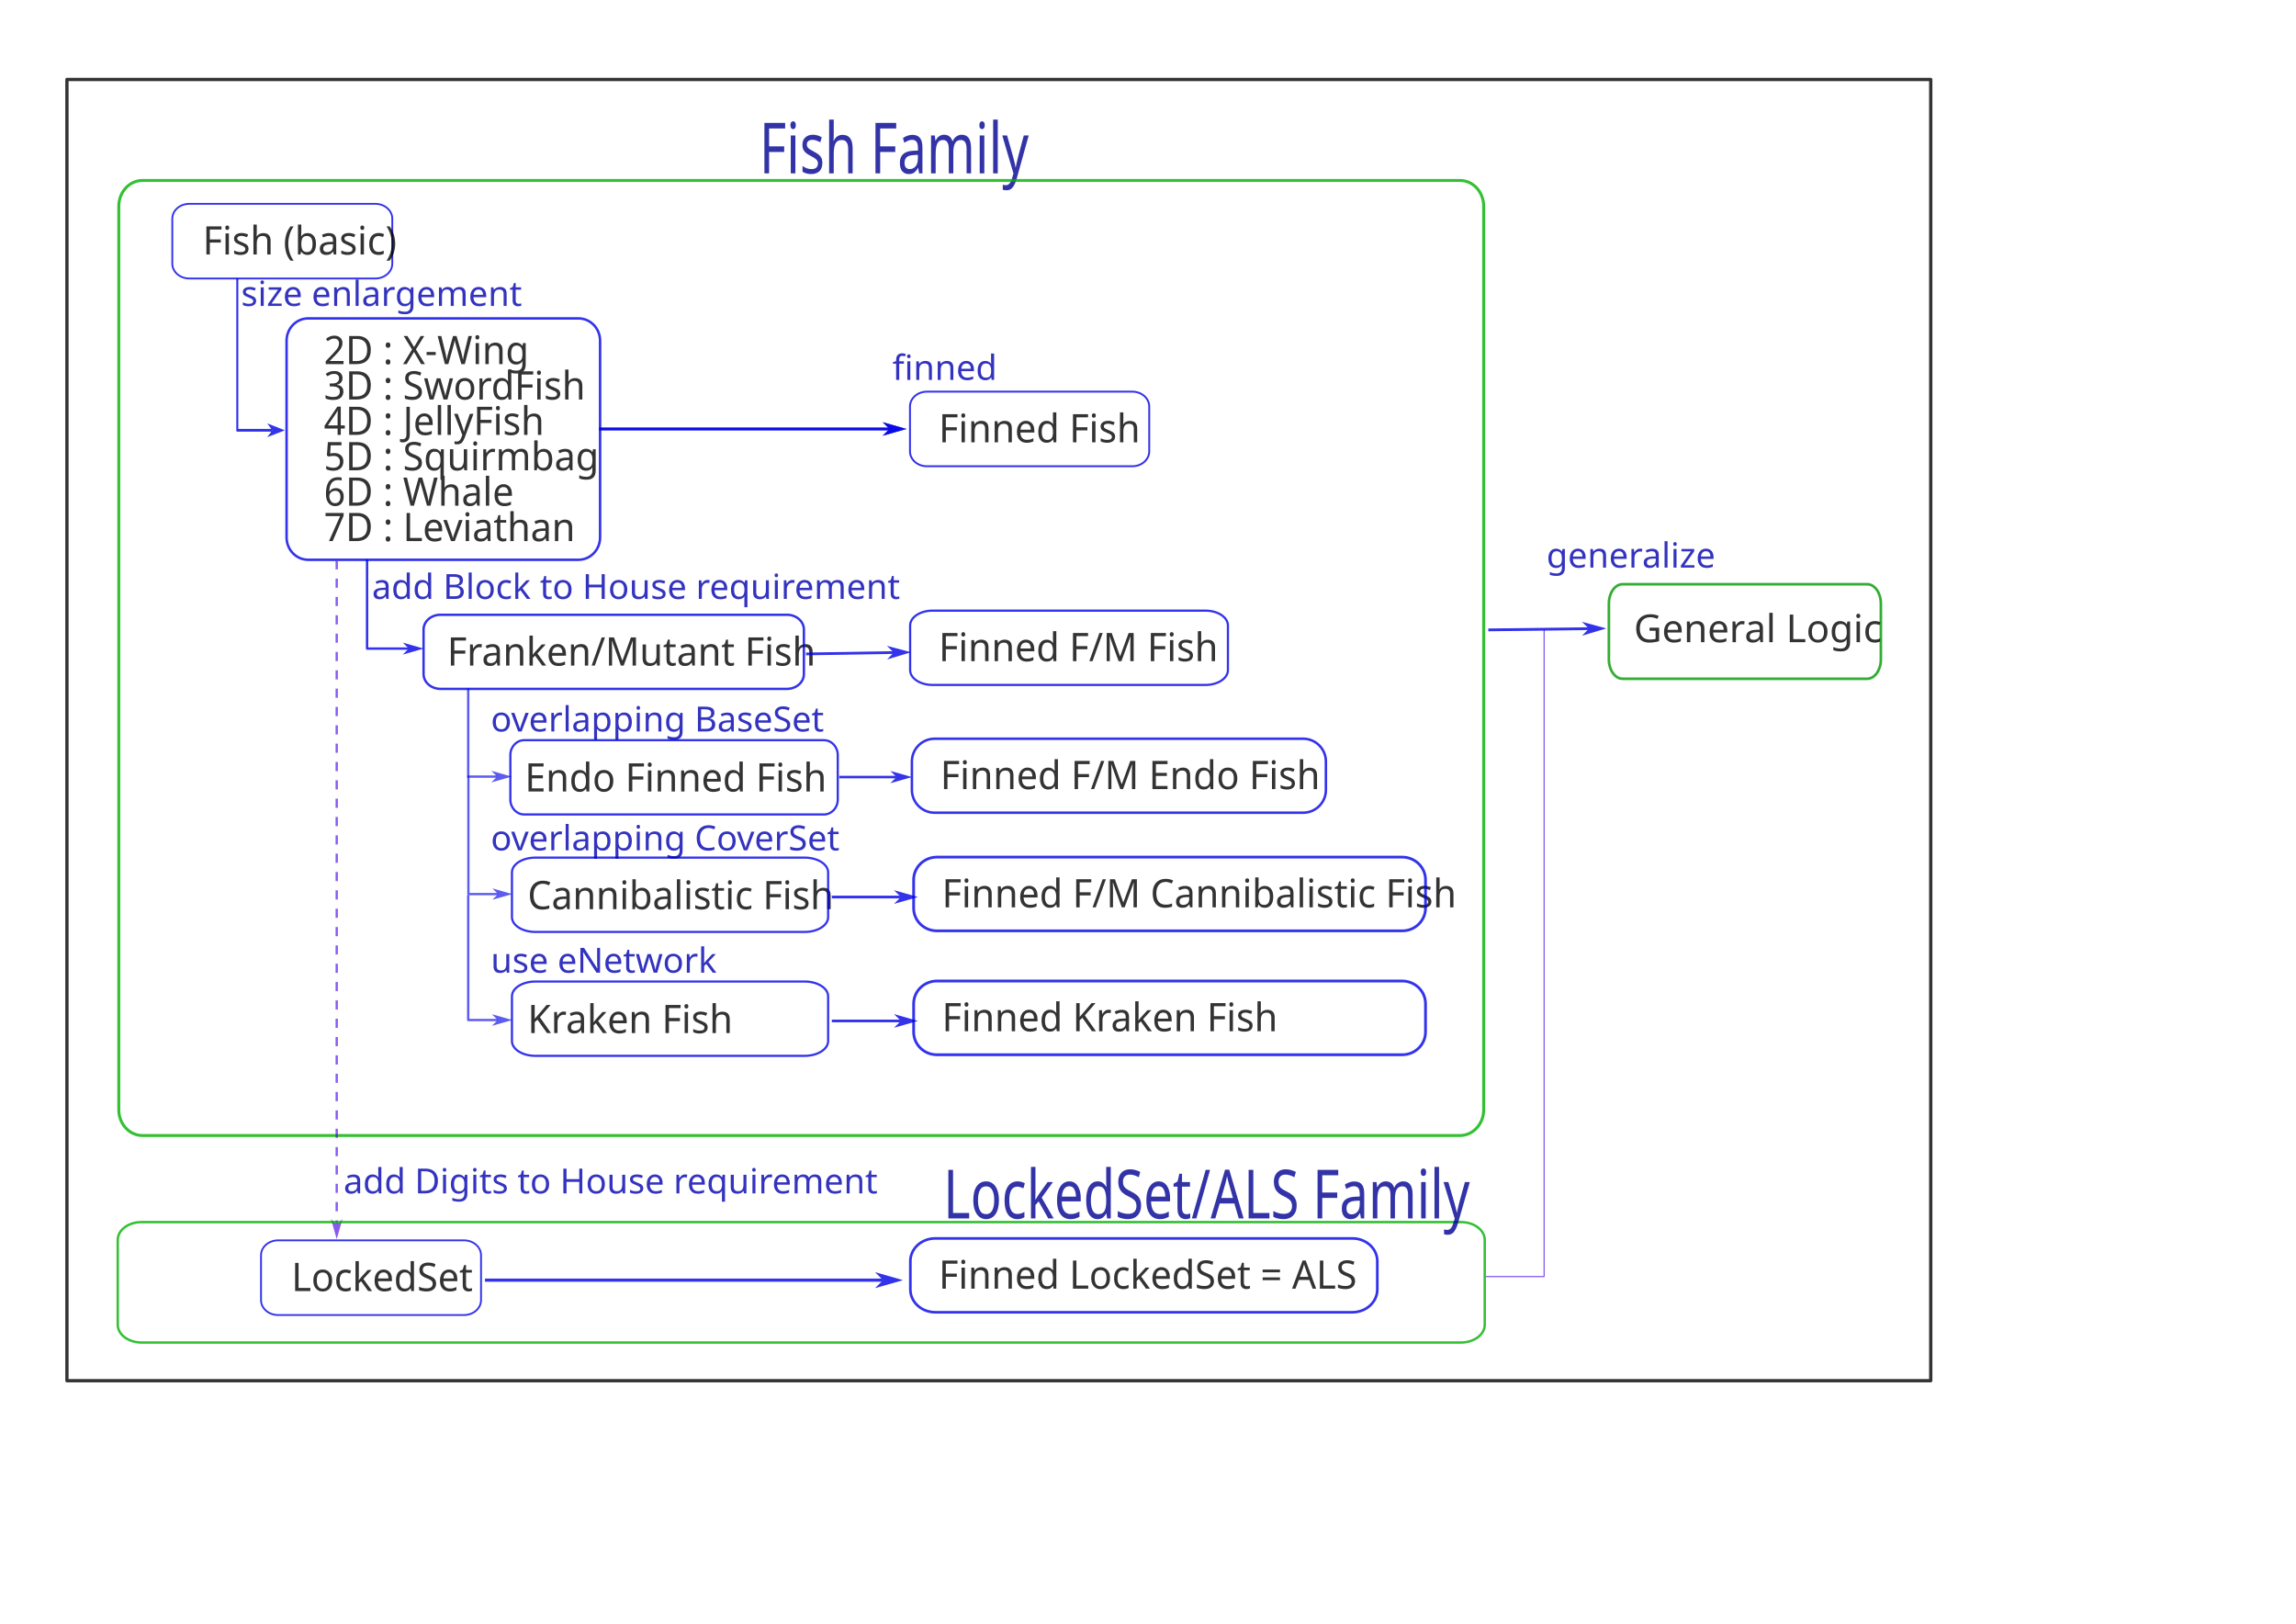
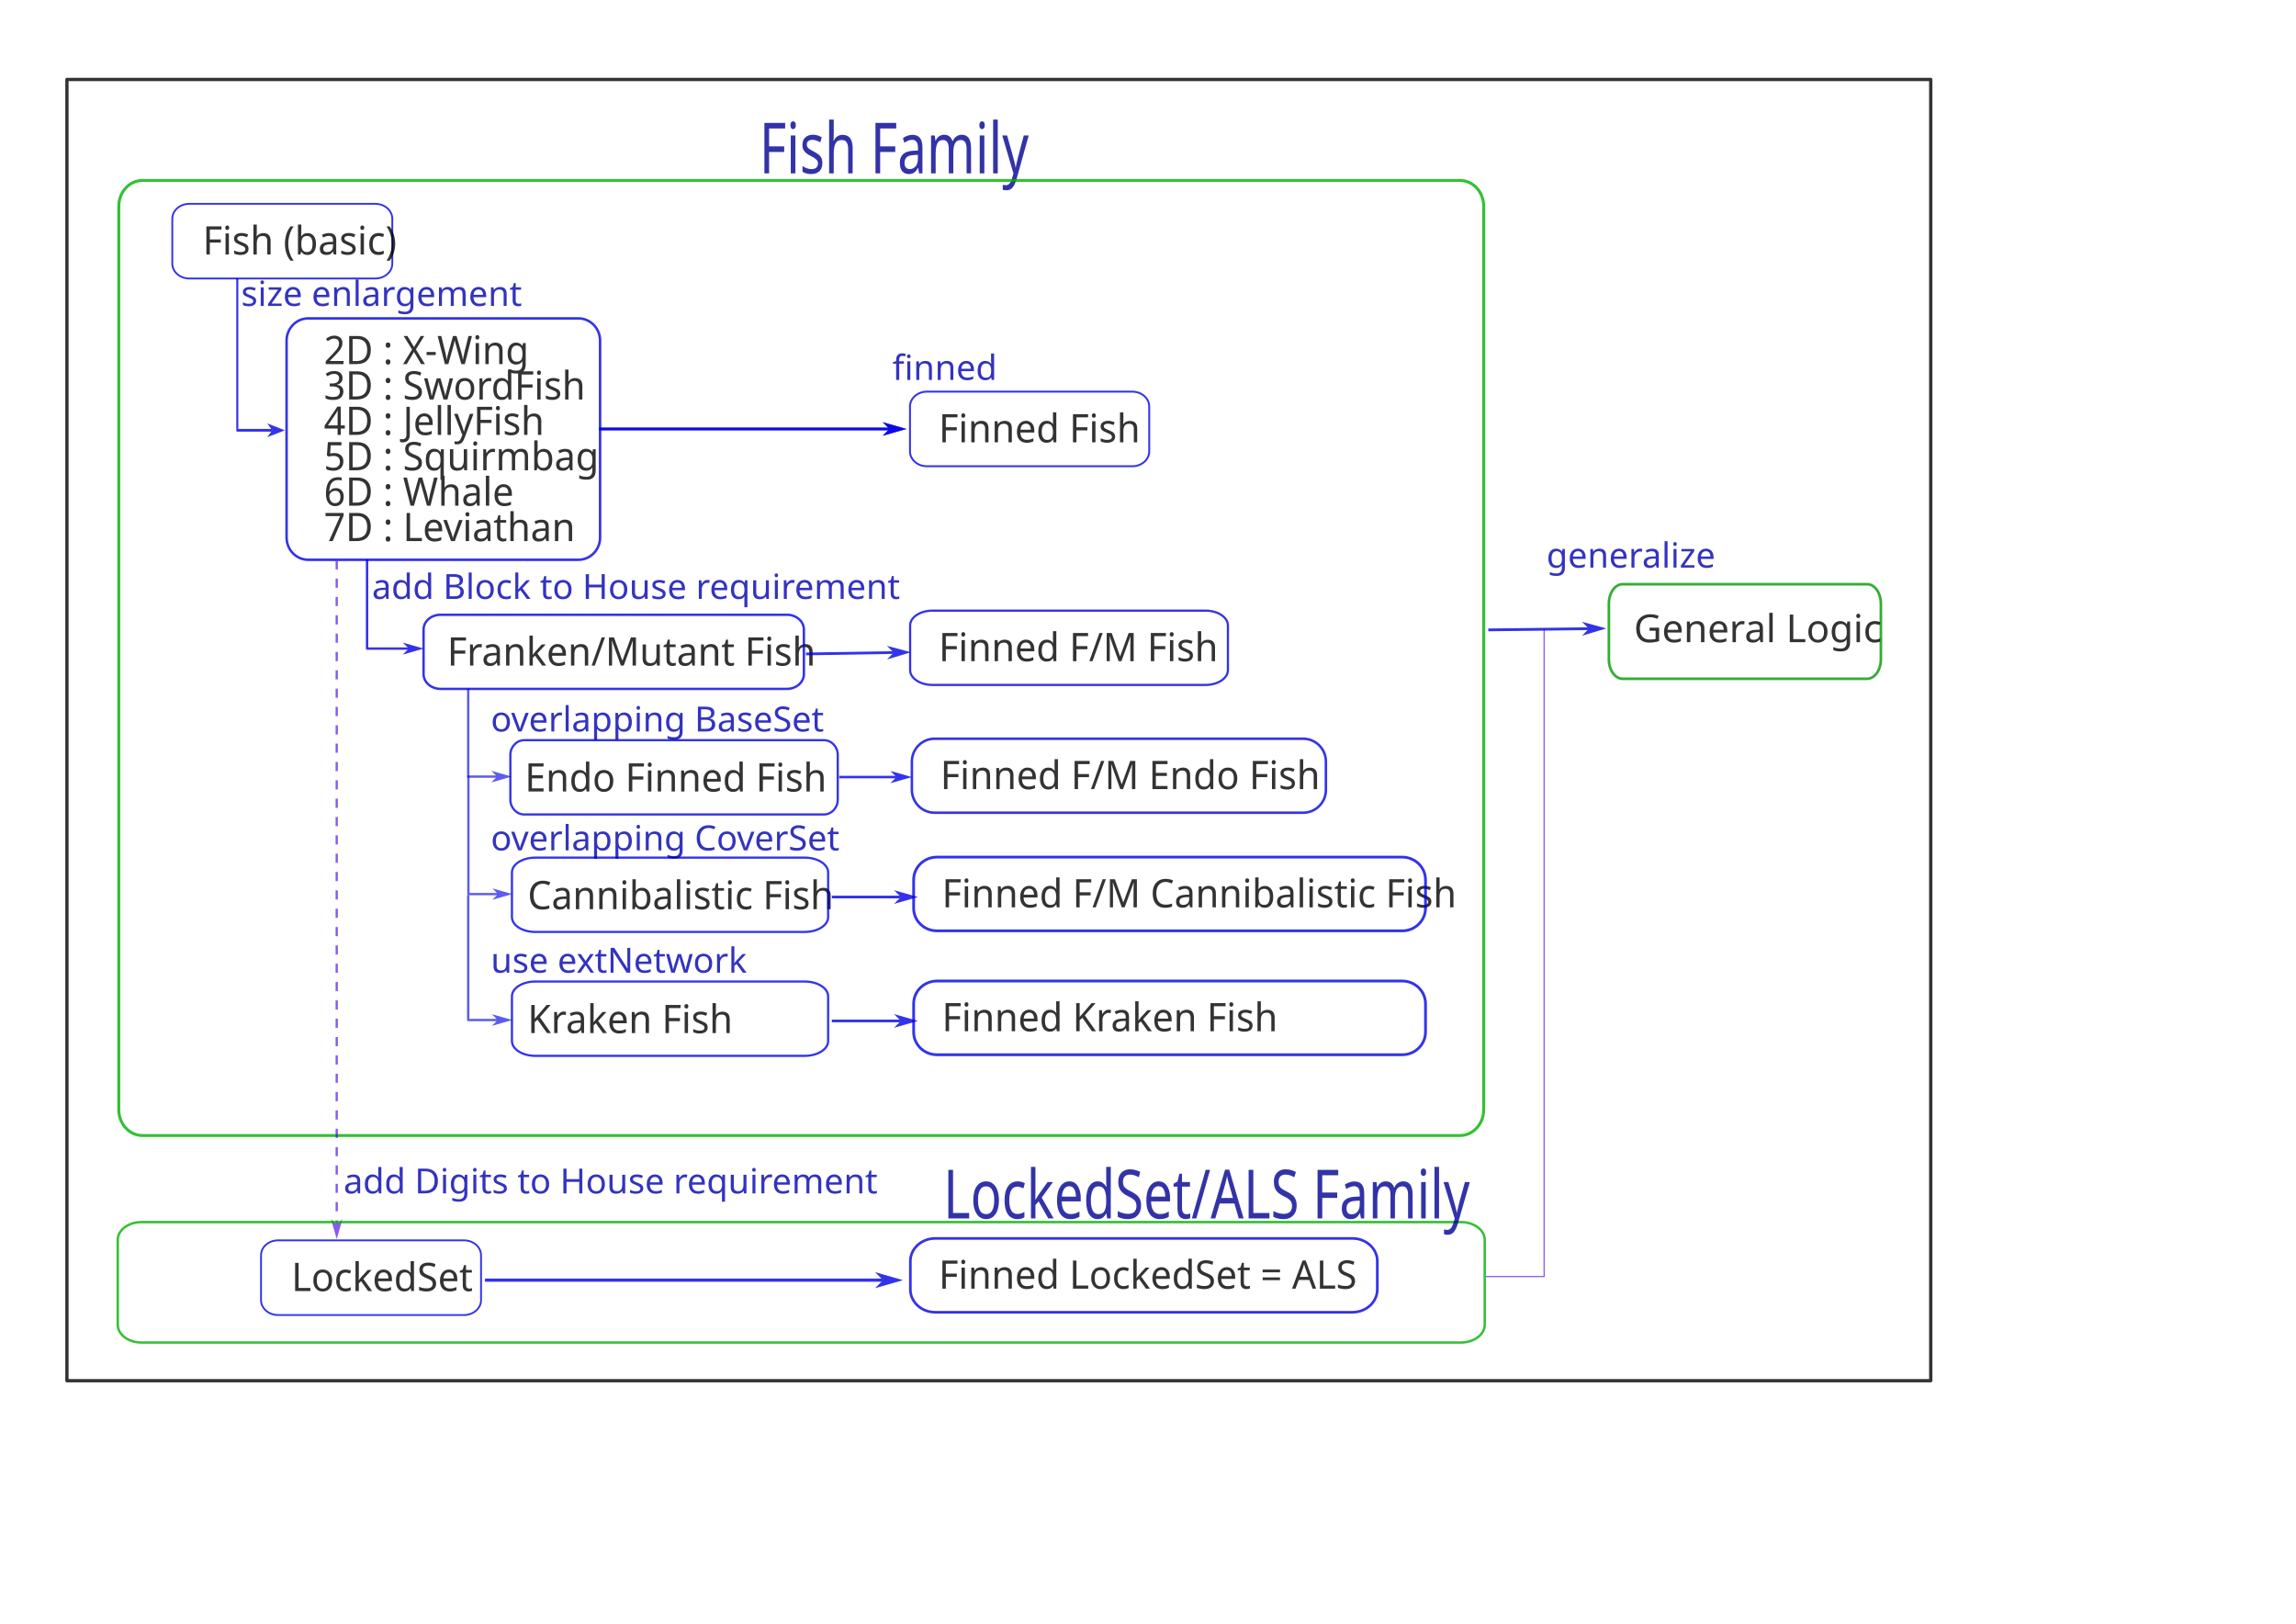
<svg xmlns="http://www.w3.org/2000/svg" width="420mm" height="297mm" viewBox="0 0 420 297" version="1.1" id="svg17372">
  <defs id="defs17369">
    <marker style="overflow:visible" id="marker14" refX="0" refY="0" orient="auto-start-reverse" markerWidth="1" markerHeight="1" viewBox="0 0 1 1" preserveAspectRatio="xMidYMid">
      <path style="fill:context-stroke;fill-rule:evenodd;stroke:none" d="M 0,0 5,-5 -12.5,0 5,5 Z" transform="scale(-0.5)" id="path14" />
    </marker>
    <marker style="overflow:visible" id="marker13" refX="0" refY="0" orient="auto-start-reverse" markerWidth="1" markerHeight="1" viewBox="0 0 1 1" preserveAspectRatio="xMidYMid">
      <path style="fill:context-stroke;fill-rule:evenodd;stroke:none" d="M 0,0 5,-5 -12.5,0 5,5 Z" transform="scale(-0.5)" id="path13" />
    </marker>
    <rect x="5.506" y="34.606" width="1.573" height="291.009" id="rect51" />
    <marker style="overflow:visible" id="marker48" refX="0" refY="0" orient="auto-start-reverse" markerWidth="1" markerHeight="1" viewBox="0 0 1 1" preserveAspectRatio="xMidYMid">
      <path style="fill:context-stroke;fill-rule:evenodd;stroke:none" d="M 0,0 5,-5 -12.5,0 5,5 Z" transform="scale(-0.5)" id="path48" />
    </marker>
    <marker style="overflow:visible" id="marker47" refX="0" refY="0" orient="auto-start-reverse" markerWidth="1" markerHeight="1" viewBox="0 0 1 1" preserveAspectRatio="xMidYMid">
      <path style="fill:context-stroke;fill-rule:evenodd;stroke:none" d="M 0,0 5,-5 -12.5,0 5,5 Z" transform="scale(-0.5)" id="path47" />
    </marker>
    <marker style="overflow:visible" id="marker44" refX="0" refY="0" orient="auto-start-reverse" markerWidth="1" markerHeight="1" viewBox="0 0 1 1" preserveAspectRatio="xMidYMid">
      <path style="fill:context-stroke;fill-rule:evenodd;stroke:none" d="M 0,0 5,-5 -12.5,0 5,5 Z" transform="scale(-0.5)" id="path44" />
    </marker>
    <marker style="overflow:visible" id="marker43" refX="0" refY="0" orient="auto-start-reverse" markerWidth="1" markerHeight="1" viewBox="0 0 1 1" preserveAspectRatio="xMidYMid">
      <path style="fill:context-stroke;fill-rule:evenodd;stroke:none" d="M 0,0 5,-5 -12.5,0 5,5 Z" transform="scale(-0.5)" id="path43" />
    </marker>
    <marker style="overflow:visible" id="marker42" refX="0" refY="0" orient="auto-start-reverse" markerWidth="1" markerHeight="1" viewBox="0 0 1 1" preserveAspectRatio="xMidYMid">
      <path style="fill:context-stroke;fill-rule:evenodd;stroke:none" d="M 0,0 5,-5 -12.5,0 5,5 Z" transform="scale(-0.5)" id="path42" />
    </marker>
    <marker style="overflow:visible" id="DartArrow" refX="0" refY="0" orient="auto-start-reverse" markerWidth="1" markerHeight="1" viewBox="0 0 1 1" preserveAspectRatio="xMidYMid">
      <path style="fill:context-stroke;fill-rule:evenodd;stroke:none" d="M 0,0 5,-5 -12.5,0 5,5 Z" transform="scale(-0.5)" id="path6" />
    </marker>
    <rect x="127.358" y="494.415" width="332.576" height="70.631" id="rect24" />
    <rect x="347.592" y="499.976" width="182.416" height="52.834" id="rect23" />
    <rect x="93.988" y="176.514" width="291.134" height="166.772" id="rect15" />
    <rect x="55.696" y="327.052" width="419.015" height="153.488" id="rect109" />
  </defs>
  <g id="layer1">
    <text xml:space="preserve" id="text1593" x="18.234" y="36.83" style="font-size:1.137px;fill:#000100;fill-opacity:1;stroke-width:0.095" />
    <text xml:space="preserve" style="font-size:5.644px;line-height:0.9;font-family:'MS UI Gothic';-inkscape-font-specification:'MS UI Gothic, Normal';opacity:0.8;fill:#00ff00;fill-opacity:1;stroke:#00aa00;stroke-width:0.5;stroke-linejoin:round;stroke-miterlimit:0.5;stroke-opacity:1;paint-order:stroke fill markers" x="33.185" y="12.435" id="text5469">
      <tspan id="tspan5467" style="stroke-width:0.5" x="33.185" y="12.435" />
    </text>
    <text xml:space="preserve" id="text6297" x="99.512" y="34.501" style="font-size:1.137px;fill:#000100;fill-opacity:1;stroke:#00aa00;stroke-width:0.095;stroke-opacity:1">
      <tspan id="tspan6299" x="99.512" y="34.501" />
      <tspan id="tspan6301" x="99.512" y="35.922">	</tspan>
    </text>
    <text xml:space="preserve" style="font-size:5.644px;line-height:0.9;font-family:'MS UI Gothic';-inkscape-font-specification:'MS UI Gothic, Normal';opacity:0.8;fill:#004918;fill-opacity:1;stroke:none;stroke-width:0.3;stroke-linejoin:round;stroke-miterlimit:0.5;stroke-dasharray:none;stroke-opacity:1;paint-order:normal" x="47.314" y="129.585" id="text71">
      <tspan id="tspan71" style="stroke-width:0.3" x="47.314" y="129.585" />
    </text>
    <text xml:space="preserve" style="font-size:5.644px;line-height:0.9;font-family:'MS UI Gothic';-inkscape-font-specification:'MS UI Gothic, Normal';opacity:0.8;fill:#004918;fill-opacity:1;stroke:none;stroke-width:0.3;stroke-linejoin:round;stroke-miterlimit:0.5;stroke-dasharray:none;stroke-opacity:1;paint-order:normal" x="40.65" y="141.337" id="text72">
      <tspan id="tspan72" style="stroke-width:0.3" x="40.65" y="141.337" />
    </text>
    <text xml:space="preserve" transform="scale(0.2645833)" id="text109" style="font-size:21.333px;line-height:0.9;font-family:'MS UI Gothic';-inkscape-font-specification:'MS UI Gothic, Normal';white-space:pre;shape-inside:url(#rect109);display:inline;opacity:0.8;fill:#000000;fill-opacity:1;stroke:none;stroke-width:1.134;stroke-linejoin:round;stroke-miterlimit:0.5;stroke-dasharray:none;stroke-opacity:1" />
    <text xml:space="preserve" style="font-style:normal;font-variant:normal;font-weight:normal;font-stretch:normal;font-size:7.056px;line-height:0.9;font-family:'MS UI Gothic';-inkscape-font-specification:'MS UI Gothic, Normal';font-variant-ligatures:normal;font-variant-caps:normal;font-variant-numeric:normal;font-variant-east-asian:normal;opacity:0.8;fill:#000000;fill-opacity:1;stroke:none;stroke-width:0.5;stroke-linejoin:round;stroke-miterlimit:0.5;stroke-dasharray:none" x="62.927" y="50.494" id="text4">
      <tspan id="tspan4" style="stroke-width:0.5" x="62.927" y="50.494" />
      <tspan style="stroke-width:0.5" id="tspan5" x="62.927" y="56.844" />
    </text>
    <text xml:space="preserve" transform="scale(0.2645833)" id="text15" style="font-style:normal;font-variant:normal;font-weight:normal;font-stretch:normal;font-size:26.667px;line-height:0.9;font-family:'MS UI Gothic';-inkscape-font-specification:'MS UI Gothic, Normal';font-variant-ligatures:normal;font-variant-caps:normal;font-variant-numeric:normal;font-variant-east-asian:normal;white-space:pre;shape-inside:url(#rect15);display:inline;opacity:0.8;fill:#000000;fill-opacity:1;stroke:none;stroke-width:1.89;stroke-linejoin:round;stroke-miterlimit:0.5;stroke-dasharray:none" />
    <text xml:space="preserve" transform="scale(0.2645833)" id="text22" style="font-style:normal;font-variant:normal;font-weight:normal;font-stretch:normal;font-size:26.667px;line-height:0.9;font-family:'MS UI Gothic';-inkscape-font-specification:'MS UI Gothic, Normal';font-variant-ligatures:normal;font-variant-caps:normal;font-variant-numeric:normal;font-variant-east-asian:normal;white-space:pre;shape-inside:url(#rect23);display:inline;opacity:0.8;fill:none;fill-opacity:1;stroke:#0000e6;stroke-width:1.89;stroke-linejoin:round;stroke-miterlimit:0.5;stroke-dasharray:none;stroke-opacity:1" />
    <text xml:space="preserve" transform="scale(0.2645833)" id="text23" style="font-style:normal;font-variant:normal;font-weight:normal;font-stretch:normal;font-size:26.667px;line-height:0.9;font-family:'MS UI Gothic';-inkscape-font-specification:'MS UI Gothic, Normal';font-variant-ligatures:normal;font-variant-caps:normal;font-variant-numeric:normal;font-variant-east-asian:normal;white-space:pre;shape-inside:url(#rect24);display:inline;opacity:0.8;fill:none;fill-opacity:1;stroke:#0000e6;stroke-width:1.89;stroke-linejoin:round;stroke-miterlimit:0.5;stroke-dasharray:none;stroke-opacity:1" />
    <text xml:space="preserve" transform="scale(0.2645833)" id="text51" style="font-style:normal;font-variant:normal;font-weight:normal;font-stretch:normal;font-size:26.667px;line-height:0.9;font-family:'MS UI Gothic';-inkscape-font-specification:'MS UI Gothic, Normal';font-variant-ligatures:normal;font-variant-caps:normal;font-variant-numeric:normal;font-variant-east-asian:normal;white-space:pre;shape-inside:url(#rect51);display:inline;opacity:0.8;fill:#000000;fill-opacity:1;stroke:none;stroke-width:1.89;stroke-linejoin:round;stroke-miterlimit:0.5;stroke-dasharray:none;stroke-opacity:1" />
    <text xml:space="preserve" style="font-style:normal;font-variant:normal;font-weight:normal;font-stretch:normal;font-size:11.1px;line-height:0.9;font-family:'MS UI Gothic';-inkscape-font-specification:'MS UI Gothic, Normal';font-variant-ligatures:normal;font-variant-caps:normal;font-variant-numeric:normal;font-variant-east-asian:normal;opacity:0.8;fill:#000092;fill-opacity:1;stroke:none;stroke-width:0.324;stroke-linejoin:round;stroke-miterlimit:0.5;stroke-dasharray:none" x="161.909" y="27.203" id="text1" transform="scale(0.8579158,1.165616)">
      <tspan id="tspan1" style="font-style:normal;font-variant:normal;font-weight:normal;font-stretch:normal;font-size:11.1px;font-family:'MS UI Gothic';-inkscape-font-specification:'MS UI Gothic, Normal';font-variant-ligatures:normal;font-variant-caps:normal;font-variant-numeric:normal;font-variant-east-asian:normal;fill:#000092;fill-opacity:1;stroke:none;stroke-width:0.324;stroke-dasharray:none" x="161.909" y="27.203">Fish Family</tspan>
    </text>
    <text xml:space="preserve" style="font-style:normal;font-variant:normal;font-weight:normal;font-stretch:normal;font-size:7.056px;line-height:0.9;font-family:'MS UI Gothic';-inkscape-font-specification:'MS UI Gothic, Normal';font-variant-ligatures:normal;font-variant-caps:normal;font-variant-numeric:normal;font-variant-east-asian:normal;opacity:0.8;fill:#000000;fill-opacity:1;stroke:none;stroke-width:0.206;stroke-linejoin:round;stroke-miterlimit:0.5;stroke-dasharray:none" x="83.405" y="119.392" id="text17" transform="scale(0.9807978,1.019578)">
      <tspan id="tspan17" style="font-style:normal;font-variant:normal;font-weight:normal;font-stretch:normal;font-size:7.056px;font-family:'MS UI Gothic';-inkscape-font-specification:'MS UI Gothic, Normal';font-variant-ligatures:normal;font-variant-caps:normal;font-variant-numeric:normal;font-variant-east-asian:normal;fill:#000000;fill-opacity:1;stroke:none;stroke-width:0.206;stroke-dasharray:none" x="83.405" y="119.392">Franken/Mutant Fish</tspan>
    </text>
    <rect style="opacity:0.8;fill:none;fill-opacity:1;stroke:#0000e6;stroke-width:0.437;stroke-linejoin:round;stroke-miterlimit:0.5;stroke-dasharray:none;stroke-opacity:1" id="rect21" width="69.571" height="13.554" x="77.482" y="112.438" ry="2.7" rx="3.093" />
    <text xml:space="preserve" style="font-style:normal;font-variant:normal;font-weight:normal;font-stretch:normal;font-size:7.056px;line-height:0.9;font-family:'MS UI Gothic';-inkscape-font-specification:'MS UI Gothic, Normal';font-variant-ligatures:normal;font-variant-caps:normal;font-variant-numeric:normal;font-variant-east-asian:normal;opacity:0.8;fill:#000000;fill-opacity:1;stroke:none;stroke-width:0.206;stroke-linejoin:round;stroke-miterlimit:0.5;stroke-dasharray:none" x="175.08" y="79.346" id="text18" transform="scale(0.9807978,1.019578)">
      <tspan id="tspan18" style="font-style:normal;font-variant:normal;font-weight:normal;font-stretch:normal;font-size:7.056px;font-family:'MS UI Gothic';-inkscape-font-specification:'MS UI Gothic, Normal';font-variant-ligatures:normal;font-variant-caps:normal;font-variant-numeric:normal;font-variant-east-asian:normal;fill:#000000;fill-opacity:1;stroke:none;stroke-width:0.206;stroke-dasharray:none" x="175.08" y="79.346">Finned Fish</tspan>
    </text>
    <rect style="opacity:0.8;fill:none;fill-opacity:1;stroke:#0000e6;stroke-width:0.347;stroke-linejoin:round;stroke-miterlimit:0.5;stroke-dasharray:none;stroke-opacity:1" id="rect22" width="43.763" height="13.643" x="166.461" y="71.633" ry="2.718" rx="3.089" />
    <text xml:space="preserve" style="font-style:normal;font-variant:normal;font-weight:normal;font-stretch:normal;font-size:7.056px;line-height:0.9;font-family:'MS UI Gothic';-inkscape-font-specification:'MS UI Gothic, Normal';font-variant-ligatures:normal;font-variant-caps:normal;font-variant-numeric:normal;font-variant-east-asian:normal;opacity:0.8;fill:#000000;fill-opacity:1;stroke:none;stroke-width:0.206;stroke-linejoin:round;stroke-miterlimit:0.5;stroke-dasharray:none" x="60.403" y="65.315" id="text3" transform="scale(0.9807978,1.019578)">
      <tspan id="tspan3" style="font-style:normal;font-variant:normal;font-weight:normal;font-stretch:normal;font-size:7.056px;font-family:'MS UI Gothic';-inkscape-font-specification:'MS UI Gothic, Normal';font-variant-ligatures:normal;font-variant-caps:normal;font-variant-numeric:normal;font-variant-east-asian:normal;fill:#000000;fill-opacity:1;stroke:none;stroke-width:0.206;stroke-dasharray:none" x="60.403" y="65.315">2D : X-Wing</tspan>
      <tspan style="font-style:normal;font-variant:normal;font-weight:normal;font-stretch:normal;font-size:7.056px;font-family:'MS UI Gothic';-inkscape-font-specification:'MS UI Gothic, Normal';font-variant-ligatures:normal;font-variant-caps:normal;font-variant-numeric:normal;font-variant-east-asian:normal;fill:#000000;fill-opacity:1;stroke:none;stroke-width:0.206;stroke-dasharray:none" x="60.403" y="71.665" id="tspan7">3D : SwordFish</tspan>
      <tspan style="font-style:normal;font-variant:normal;font-weight:normal;font-stretch:normal;font-size:7.056px;font-family:'MS UI Gothic';-inkscape-font-specification:'MS UI Gothic, Normal';font-variant-ligatures:normal;font-variant-caps:normal;font-variant-numeric:normal;font-variant-east-asian:normal;fill:#000000;fill-opacity:1;stroke:none;stroke-width:0.206;stroke-dasharray:none" x="60.403" y="78.015" id="tspan8">4D : JellyFish</tspan>
      <tspan style="font-style:normal;font-variant:normal;font-weight:normal;font-stretch:normal;font-size:7.056px;font-family:'MS UI Gothic';-inkscape-font-specification:'MS UI Gothic, Normal';font-variant-ligatures:normal;font-variant-caps:normal;font-variant-numeric:normal;font-variant-east-asian:normal;fill:#000000;fill-opacity:1;stroke:none;stroke-width:0.206;stroke-dasharray:none" x="60.403" y="84.365" id="tspan9">5D : Squirmbag</tspan>
      <tspan style="font-style:normal;font-variant:normal;font-weight:normal;font-stretch:normal;font-size:7.056px;font-family:'MS UI Gothic';-inkscape-font-specification:'MS UI Gothic, Normal';font-variant-ligatures:normal;font-variant-caps:normal;font-variant-numeric:normal;font-variant-east-asian:normal;fill:#000000;fill-opacity:1;stroke:none;stroke-width:0.206;stroke-dasharray:none" x="60.403" y="90.715" id="tspan10">6D : Whale</tspan>
      <tspan style="font-style:normal;font-variant:normal;font-weight:normal;font-stretch:normal;font-size:7.056px;font-family:'MS UI Gothic';-inkscape-font-specification:'MS UI Gothic, Normal';font-variant-ligatures:normal;font-variant-caps:normal;font-variant-numeric:normal;font-variant-east-asian:normal;fill:#000000;fill-opacity:1;stroke:none;stroke-width:0.206;stroke-dasharray:none" x="60.403" y="97.065" id="tspan13">7D : Leviathan </tspan>
    </text>
    <rect style="opacity:0.8;fill:none;fill-opacity:1;stroke:#0000e6;stroke-width:0.455;stroke-linejoin:round;stroke-miterlimit:0.5;stroke-dasharray:none;stroke-opacity:1" id="rect27" width="57.348" height="44.15" x="52.424" y="58.232" ry="4.086" rx="3.954" />
    <path style="opacity:0.8;fill:none;fill-opacity:1;stroke:#0000e6;stroke-width:0.5;stroke-linejoin:round;stroke-miterlimit:0.5;stroke-dasharray:none;stroke-opacity:1;marker-end:url(#DartArrow)" d="m 32.961,53.414 c 0,9.172 0,18.344 0,27.517 0,0 8.682,0 8.682,0" id="path33" transform="matrix(0.7368879,0,0,1.010539,19.12006,-3.083677)" />
    <path style="opacity:0.8;fill:none;fill-opacity:1;stroke:#0000e6;stroke-width:0.437;stroke-linejoin:round;stroke-miterlimit:0.5;stroke-dasharray:none;stroke-opacity:1;marker-end:url(#marker43)" d="m 67.148,102.313 v 16.312 h 7.621" id="path34" />
    <text xml:space="preserve" style="font-style:normal;font-variant:normal;font-weight:normal;font-stretch:normal;font-size:7.056px;line-height:0.9;font-family:'MS UI Gothic';-inkscape-font-specification:'MS UI Gothic, Normal';font-variant-ligatures:normal;font-variant-caps:normal;font-variant-numeric:normal;font-variant-east-asian:normal;opacity:0.8;fill:#000000;fill-opacity:1;stroke:none;stroke-width:0.206;stroke-linejoin:round;stroke-miterlimit:0.5;stroke-dasharray:none" x="175.08" y="118.601" id="text36" transform="scale(0.9807978,1.019578)">
      <tspan id="tspan36" style="font-style:normal;font-variant:normal;font-weight:normal;font-stretch:normal;font-size:7.056px;font-family:'MS UI Gothic';-inkscape-font-specification:'MS UI Gothic, Normal';font-variant-ligatures:normal;font-variant-caps:normal;font-variant-numeric:normal;font-variant-east-asian:normal;fill:#000000;fill-opacity:1;stroke:none;stroke-width:0.206;stroke-dasharray:none" x="175.08" y="118.601">Finned F/M Fish</tspan>
    </text>
    <rect style="opacity:0.8;fill:none;fill-opacity:1;stroke:#0000e6;stroke-width:0.4;stroke-linejoin:round;stroke-miterlimit:0.5;stroke-dasharray:none;stroke-opacity:1" id="rect36" width="58.131" height="13.591" x="166.488" y="111.683" ry="2.708" rx="4.104" />
    <path style="opacity:0.8;fill:none;fill-opacity:1;stroke:#0000e6;stroke-width:0.5;stroke-linejoin:round;stroke-miterlimit:0.5;stroke-dasharray:none;stroke-opacity:1;marker-end:url(#marker42)" d="m 109.611,78.456 h 53.081" id="path38" />
    <path style="opacity:0.8;fill:none;fill-opacity:1;stroke:#0000e6;stroke-width:0.5;stroke-linejoin:round;stroke-miterlimit:0.5;stroke-dasharray:none;stroke-opacity:1;marker-end:url(#marker44)" d="m 147.442,119.603 16.057,-0.259" id="path39" />
    <text xml:space="preserve" style="font-style:normal;font-variant:normal;font-weight:normal;font-stretch:normal;font-size:7.056px;line-height:0.9;font-family:'MS UI Gothic';-inkscape-font-specification:'MS UI Gothic, Normal';font-variant-ligatures:normal;font-variant-caps:normal;font-variant-numeric:normal;font-variant-east-asian:normal;opacity:0.8;fill:#000000;fill-opacity:1;stroke:none;stroke-width:0.206;stroke-linejoin:round;stroke-miterlimit:0.5;stroke-dasharray:none" x="97.88" y="141.982" id="text19" transform="scale(0.9807978,1.019578)">
      <tspan id="tspan19" style="font-style:normal;font-variant:normal;font-weight:normal;font-stretch:normal;font-size:7.056px;font-family:'MS UI Gothic';-inkscape-font-specification:'MS UI Gothic, Normal';font-variant-ligatures:normal;font-variant-caps:normal;font-variant-numeric:normal;font-variant-east-asian:normal;fill:#000000;fill-opacity:1;stroke:none;stroke-width:0.206;stroke-dasharray:none" x="97.88" y="141.982">Endo Finned Fish</tspan>
    </text>
    <rect style="opacity:0.8;fill:none;fill-opacity:1;stroke:#0000e6;stroke-width:0.406;stroke-linejoin:round;stroke-miterlimit:0.5;stroke-dasharray:none;stroke-opacity:1" id="rect25" width="59.891" height="13.585" x="93.358" y="135.377" ry="2.707" rx="2.536" />
    <text xml:space="preserve" style="font-style:normal;font-variant:normal;font-weight:normal;font-stretch:normal;font-size:7.056px;line-height:0.9;font-family:'MS UI Gothic';-inkscape-font-specification:'MS UI Gothic, Normal';font-variant-ligatures:normal;font-variant-caps:normal;font-variant-numeric:normal;font-variant-east-asian:normal;opacity:0.8;fill:#000000;fill-opacity:1;stroke:none;stroke-width:0.206;stroke-linejoin:round;stroke-miterlimit:0.5;stroke-dasharray:none" x="175.38" y="141.549" id="text37" transform="scale(0.9807978,1.019578)">
      <tspan id="tspan37" style="font-style:normal;font-variant:normal;font-weight:normal;font-stretch:normal;font-size:7.056px;font-family:'MS UI Gothic';-inkscape-font-specification:'MS UI Gothic, Normal';font-variant-ligatures:normal;font-variant-caps:normal;font-variant-numeric:normal;font-variant-east-asian:normal;fill:#000000;fill-opacity:1;stroke:none;stroke-width:0.206;stroke-dasharray:none" x="175.38" y="141.549">Finned F/M Endo Fish</tspan>
    </text>
    <rect style="opacity:0.8;fill:none;fill-opacity:1;stroke:#0000e6;stroke-width:0.455;stroke-linejoin:round;stroke-miterlimit:0.5;stroke-dasharray:none;stroke-opacity:1" id="rect37" width="75.733" height="13.535" x="166.81" y="135.108" ry="4.168" rx="4.169" />
    <path style="opacity:0.8;fill:none;fill-opacity:1;stroke:#0000e6;stroke-width:0.45;stroke-linejoin:round;stroke-miterlimit:0.5;stroke-dasharray:none;stroke-opacity:1;marker-end:url(#marker47)" d="m 153.522,142.122 h 10.474" id="path40" />
    <text xml:space="preserve" style="font-style:normal;font-variant:normal;font-weight:normal;font-stretch:normal;font-size:7.056px;line-height:0.9;font-family:'MS UI Gothic';-inkscape-font-specification:'MS UI Gothic, Normal';font-variant-ligatures:normal;font-variant-caps:normal;font-variant-numeric:normal;font-variant-east-asian:normal;opacity:0.8;fill:#000000;fill-opacity:1;stroke:none;stroke-width:0.206;stroke-linejoin:round;stroke-miterlimit:0.5;stroke-dasharray:none" x="98.398" y="163.094" id="text20" transform="scale(0.9807978,1.019578)">
      <tspan id="tspan20" style="font-style:normal;font-variant:normal;font-weight:normal;font-stretch:normal;font-size:7.056px;font-family:'MS UI Gothic';-inkscape-font-specification:'MS UI Gothic, Normal';font-variant-ligatures:normal;font-variant-caps:normal;font-variant-numeric:normal;font-variant-east-asian:normal;fill:#000000;fill-opacity:1;stroke:none;stroke-width:0.206;stroke-dasharray:none" x="98.398" y="163.094">Cannibalistic Fish</tspan>
    </text>
    <rect style="opacity:0.8;fill:none;fill-opacity:1;stroke:#0000e6;stroke-width:0.399;stroke-linejoin:round;stroke-miterlimit:0.5;stroke-dasharray:none;stroke-opacity:1" id="rect26" width="57.838" height="13.592" x="93.649" y="156.857" ry="2.708" rx="4.276" />
    <text xml:space="preserve" style="font-style:normal;font-variant:normal;font-weight:normal;font-stretch:normal;font-size:7.056px;line-height:0.9;font-family:'MS UI Gothic';-inkscape-font-specification:'MS UI Gothic, Normal';font-variant-ligatures:normal;font-variant-caps:normal;font-variant-numeric:normal;font-variant-east-asian:normal;opacity:0.8;fill:#000000;fill-opacity:1;stroke:none;stroke-width:0.206;stroke-linejoin:round;stroke-miterlimit:0.5;stroke-dasharray:none" x="175.68" y="162.764" id="text38" transform="scale(0.9807978,1.019578)">
      <tspan id="tspan38" style="font-style:normal;font-variant:normal;font-weight:normal;font-stretch:normal;font-size:7.056px;font-family:'MS UI Gothic';-inkscape-font-specification:'MS UI Gothic, Normal';font-variant-ligatures:normal;font-variant-caps:normal;font-variant-numeric:normal;font-variant-east-asian:normal;fill:#000000;fill-opacity:1;stroke:none;stroke-width:0.206;stroke-dasharray:none" x="175.68" y="162.764">Finned F/M Cannibalistic Fish</tspan>
    </text>
    <rect style="opacity:0.8;fill:none;fill-opacity:1;stroke:#0000e6;stroke-width:0.505;stroke-linejoin:round;stroke-miterlimit:0.5;stroke-dasharray:none;stroke-opacity:1" id="rect38" width="93.635" height="13.485" x="167.129" y="156.763" ry="4.158" rx="4.256" />
    <path style="opacity:0.8;fill:none;fill-opacity:1;stroke:#0000e6;stroke-width:0.5;stroke-linejoin:round;stroke-miterlimit:0.5;stroke-dasharray:none;stroke-opacity:1;marker-end:url(#marker48)" d="m 152.163,164.065 h 12.627" id="path41" />
    <rect style="opacity:0.8;fill:none;fill-opacity:1;stroke:#00b100;stroke-width:0.542;stroke-linejoin:round;stroke-miterlimit:0.5;stroke-dasharray:none;stroke-opacity:1" id="rect48" width="249.675" height="174.673" x="21.731" y="33.007" rx="4.327" ry="4.715" />
    <rect style="opacity:0.8;fill:none;fill-opacity:1;stroke:#009900;stroke-width:0.481;stroke-linejoin:round;stroke-miterlimit:0.5;stroke-dasharray:none;stroke-opacity:1" id="rect50" width="49.755" height="17.291" x="294.308" y="106.851" rx="2.504" ry="3.542" />
    <text xml:space="preserve" style="font-style:normal;font-variant:normal;font-weight:normal;font-stretch:normal;font-size:7.056px;line-height:0.9;font-family:'MS UI Gothic';-inkscape-font-specification:'MS UI Gothic, Normal';font-variant-ligatures:normal;font-variant-caps:normal;font-variant-numeric:normal;font-variant-east-asian:normal;opacity:0.8;fill:#000000;fill-opacity:1;stroke:none;stroke-width:0.5;stroke-linejoin:round;stroke-miterlimit:0.5;stroke-dasharray:none;stroke-opacity:1" x="298.873" y="117.454" id="text50">
      <tspan id="tspan50" style="fill:#000000;fill-opacity:1;stroke:none;stroke-width:0.5" x="298.873" y="117.454">General Logic</tspan>
    </text>
    <path style="opacity:0.8;fill:none;fill-opacity:1;stroke:#0000e6;stroke-width:0.509;stroke-linejoin:round;stroke-miterlimit:0.5;stroke-dasharray:none;stroke-opacity:1;marker-end:url(#marker44)" d="m 272.248,115.205 18.41,-0.227" id="path51" />
    <rect style="opacity:0.8;fill:none;fill-opacity:1;stroke:#000000;stroke-width:0.601;stroke-linejoin:round;stroke-miterlimit:0.5;stroke-dasharray:none;stroke-opacity:1" id="rect52" width="340.94" height="237.992" x="12.245" y="14.535" rx="0.403" ry="0" />
    <text xml:space="preserve" style="font-style:normal;font-variant:normal;font-weight:normal;font-stretch:normal;font-size:7.056px;line-height:0.9;font-family:'MS UI Gothic';-inkscape-font-specification:'MS UI Gothic, Normal';font-variant-ligatures:normal;font-variant-caps:normal;font-variant-numeric:normal;font-variant-east-asian:normal;opacity:0.8;fill:#000000;fill-opacity:1;stroke:none;stroke-width:0.206;stroke-linejoin:round;stroke-miterlimit:0.5;stroke-dasharray:none" x="98.398" y="185.319" id="text2" transform="scale(0.9807978,1.019578)">
      <tspan id="tspan2" style="font-style:normal;font-variant:normal;font-weight:normal;font-stretch:normal;font-size:7.056px;font-family:'MS UI Gothic';-inkscape-font-specification:'MS UI Gothic, Normal';font-variant-ligatures:normal;font-variant-caps:normal;font-variant-numeric:normal;font-variant-east-asian:normal;fill:#000000;fill-opacity:1;stroke:none;stroke-width:0.206;stroke-dasharray:none" x="98.398" y="185.319">Kraken Fish</tspan>
    </text>
    <rect style="opacity:0.8;fill:none;fill-opacity:1;stroke:#0000e6;stroke-width:0.399;stroke-linejoin:round;stroke-miterlimit:0.5;stroke-dasharray:none;stroke-opacity:1" id="rect2" width="57.838" height="13.592" x="93.649" y="179.518" ry="2.708" rx="4.276" />
    <text xml:space="preserve" style="font-style:normal;font-variant:normal;font-weight:normal;font-stretch:normal;font-size:7.056px;line-height:0.9;font-family:'MS UI Gothic';-inkscape-font-specification:'MS UI Gothic, Normal';font-variant-ligatures:normal;font-variant-caps:normal;font-variant-numeric:normal;font-variant-east-asian:normal;opacity:0.8;fill:#000000;fill-opacity:1;stroke:none;stroke-width:0.206;stroke-linejoin:round;stroke-miterlimit:0.5;stroke-dasharray:none" x="175.68" y="184.989" id="text6" transform="scale(0.9807978,1.019578)">
      <tspan id="tspan6" style="font-style:normal;font-variant:normal;font-weight:normal;font-stretch:normal;font-size:7.056px;font-family:'MS UI Gothic';-inkscape-font-specification:'MS UI Gothic, Normal';font-variant-ligatures:normal;font-variant-caps:normal;font-variant-numeric:normal;font-variant-east-asian:normal;fill:#000000;fill-opacity:1;stroke:none;stroke-width:0.206;stroke-dasharray:none" x="175.68" y="184.989">Finned Kraken Fish</tspan>
    </text>
    <rect style="opacity:0.8;fill:none;fill-opacity:1;stroke:#0000e6;stroke-width:0.505;stroke-linejoin:round;stroke-miterlimit:0.5;stroke-dasharray:none;stroke-opacity:1" id="rect6" width="93.635" height="13.485" x="167.129" y="179.424" ry="4.158" rx="4.256" />
    <path style="opacity:0.8;fill:none;fill-opacity:1;stroke:#0000e6;stroke-width:0.5;stroke-linejoin:round;stroke-miterlimit:0.5;stroke-dasharray:none;stroke-opacity:1;marker-end:url(#marker48)" d="m 152.163,186.725 h 12.627" id="path7" />
    <path style="opacity:0.8;fill:none;stroke:#0000e6;stroke-width:0.425;stroke-linejoin:round;stroke-miterlimit:0.5;stroke-opacity:0.8;marker-end:url(#marker13)" d="m 85.649,125.92 v 16.121 h 5.289 v 0" id="path10" />
    <path style="opacity:0.8;fill:none;stroke:#0000e6;stroke-width:0.425;stroke-linejoin:round;stroke-miterlimit:0.5;stroke-opacity:0.8;marker-end:url(#marker14)" d="m 85.649,163.709 v 22.851 h 5.395" id="path12" />
    <path style="opacity:0.8;fill:none;stroke:#0000e6;stroke-width:0.415;stroke-linejoin:round;stroke-miterlimit:0.5;stroke-opacity:0.8;marker-end:url(#marker14)" d="m 85.682,141.848 v 21.674 h 5.424" id="path15" />
    <g id="g11" transform="translate(14.15064,188.9526)">
      <rect style="opacity:0.8;fill:none;fill-opacity:1;stroke:#0000e6;stroke-width:0.333;stroke-linejoin:round;stroke-miterlimit:0.5;stroke-dasharray:none;stroke-opacity:1" id="rect1" width="40.245" height="13.657" x="33.598" y="37.904" ry="2.721" rx="3.113" />
      <text xml:space="preserve" style="font-style:normal;font-variant:normal;font-weight:normal;font-stretch:normal;font-size:7.056px;line-height:0.9;font-family:'MS UI Gothic';-inkscape-font-specification:'MS UI Gothic, Normal';font-variant-ligatures:normal;font-variant-caps:normal;font-variant-numeric:normal;font-variant-east-asian:normal;opacity:0.8;fill:#000000;fill-opacity:1;stroke:none;stroke-width:0.206;stroke-linejoin:round;stroke-miterlimit:0.5;stroke-dasharray:none" x="39.931" y="46.271" id="text11" transform="scale(0.9807978,1.019578)">
        <tspan id="tspan11" style="font-style:normal;font-variant:normal;font-weight:normal;font-stretch:normal;font-size:7.056px;font-family:'MS UI Gothic';-inkscape-font-specification:'MS UI Gothic, Normal';font-variant-ligatures:normal;font-variant-caps:normal;font-variant-numeric:normal;font-variant-east-asian:normal;fill:#000000;fill-opacity:1;stroke:none;stroke-width:0.206;stroke-dasharray:none" x="39.931" y="46.271">LockedSet</tspan>
        <tspan style="font-style:normal;font-variant:normal;font-weight:normal;font-stretch:normal;font-size:7.056px;font-family:'MS UI Gothic';-inkscape-font-specification:'MS UI Gothic, Normal';font-variant-ligatures:normal;font-variant-caps:normal;font-variant-numeric:normal;font-variant-east-asian:normal;fill:#000000;fill-opacity:1;stroke:none;stroke-width:0.206;stroke-dasharray:none" x="39.931" y="52.621" id="tspan16" />
      </text>
    </g>
    <path style="opacity:0.8;fill:none;fill-opacity:1;stroke:#4400e6;stroke-width:0.419;stroke-linejoin:round;stroke-miterlimit:0.5;stroke-dasharray:1.677, 1.677;stroke-dashoffset:0.126;stroke-opacity:0.8;marker-end:url(#marker42)" d="M 61.597,102.592 V 224.013" id="path16" />
    <g id="g1" transform="translate(-2.080976,-0.6242928)">
      <rect style="opacity:0.8;fill:none;fill-opacity:1;stroke:#0000e6;stroke-width:0.333;stroke-linejoin:round;stroke-miterlimit:0.5;stroke-dasharray:none;stroke-opacity:1" id="rect20" width="40.245" height="13.657" x="33.598" y="37.904" ry="2.721" rx="3.113" />
      <text xml:space="preserve" style="font-style:normal;font-variant:normal;font-weight:normal;font-stretch:normal;font-size:7.056px;line-height:0.9;font-family:'MS UI Gothic';-inkscape-font-specification:'MS UI Gothic, Normal';font-variant-ligatures:normal;font-variant-caps:normal;font-variant-numeric:normal;font-variant-east-asian:normal;opacity:0.8;fill:#000000;fill-opacity:1;stroke:none;stroke-width:0.206;stroke-linejoin:round;stroke-miterlimit:0.5;stroke-dasharray:none" x="39.931" y="46.271" id="text1-3" transform="scale(0.9807978,1.019578)">
        <tspan id="tspan1-3" style="font-style:normal;font-variant:normal;font-weight:normal;font-stretch:normal;font-size:7.056px;font-family:'MS UI Gothic';-inkscape-font-specification:'MS UI Gothic, Normal';font-variant-ligatures:normal;font-variant-caps:normal;font-variant-numeric:normal;font-variant-east-asian:normal;fill:#000000;fill-opacity:1;stroke:none;stroke-width:0.206;stroke-dasharray:none" x="39.931" y="46.271">Fish (basic)</tspan>
      </text>
    </g>
    <path style="opacity:0.8;fill:none;fill-opacity:1;stroke:#4400e6;stroke-width:0.22;stroke-linejoin:round;stroke-miterlimit:0.5;stroke-dasharray:none;stroke-dashoffset:0.132;stroke-opacity:0.8" d="M 271.826,233.473 H 282.464 V 114.976" id="path17" />
    <text xml:space="preserve" style="font-style:normal;font-variant:normal;font-weight:normal;font-stretch:normal;font-size:7.056px;line-height:0.9;font-family:'MS UI Gothic';-inkscape-font-specification:'MS UI Gothic, Normal';font-variant-ligatures:normal;font-variant-caps:normal;font-variant-numeric:normal;font-variant-east-asian:normal;opacity:0.8;fill:#000000;fill-opacity:1;stroke:none;stroke-width:0.206;stroke-linejoin:round;stroke-miterlimit:0.5;stroke-dasharray:none" x="175.08" y="231.172" id="text21" transform="scale(0.9807978,1.019578)">
      <tspan id="tspan21" style="font-style:normal;font-variant:normal;font-weight:normal;font-stretch:normal;font-size:7.056px;font-family:'MS UI Gothic';-inkscape-font-specification:'MS UI Gothic, Normal';font-variant-ligatures:normal;font-variant-caps:normal;font-variant-numeric:normal;font-variant-east-asian:normal;fill:#000000;fill-opacity:1;stroke:none;stroke-width:0.206;stroke-dasharray:none" x="175.08" y="231.172">Finned LockedSet = ALS</tspan>
    </text>
    <rect style="opacity:0.8;fill:none;fill-opacity:1;stroke:#0000e6;stroke-width:0.483;stroke-linejoin:round;stroke-miterlimit:0.5;stroke-dasharray:none;stroke-opacity:1" id="rect28" width="85.417" height="13.507" x="166.529" y="226.5" ry="4.163" rx="4.558" />
    <path style="opacity:0.8;fill:none;fill-opacity:1;stroke:#0000e6;stroke-width:0.586;stroke-linejoin:round;stroke-miterlimit:0.5;stroke-dasharray:none;stroke-opacity:1;marker-end:url(#marker42)" d="M 88.716,234.138 H 161.53" id="path28" />
    <rect style="opacity:0.8;fill:none;fill-opacity:1;stroke:#00b100;stroke-width:0.438;stroke-linejoin:round;stroke-miterlimit:0.5;stroke-dasharray:none;stroke-opacity:1" id="rect29" width="250.059" height="22.024" x="21.539" y="223.518" rx="4.334" ry="3.256" />
    <text xml:space="preserve" style="font-style:normal;font-variant:normal;font-weight:normal;font-stretch:normal;font-size:6.35px;line-height:0.9;font-family:'MS UI Gothic';-inkscape-font-specification:'MS UI Gothic, Normal';font-variant-ligatures:normal;font-variant-caps:normal;font-variant-numeric:normal;font-variant-east-asian:normal;opacity:0.8;fill:#0000b0;fill-opacity:1;stroke:none;stroke-width:0.3;stroke-linejoin:round;stroke-miterlimit:0.5;stroke-dasharray:none;stroke-dashoffset:0.567" x="44.107" y="55.952" id="text12">
      <tspan id="tspan12" style="font-style:normal;font-variant:normal;font-weight:normal;font-stretch:normal;font-size:6.35px;font-family:'MS UI Gothic';-inkscape-font-specification:'MS UI Gothic, Normal';font-variant-ligatures:normal;font-variant-caps:normal;font-variant-numeric:normal;font-variant-east-asian:normal;fill:#0000b0;fill-opacity:1;stroke:none;stroke-width:0.3;stroke-dasharray:none" x="44.107" y="55.952">size enlargement</tspan>
    </text>
    <text xml:space="preserve" style="font-style:normal;font-variant:normal;font-weight:normal;font-stretch:normal;font-size:6.35px;line-height:0.9;font-family:'MS UI Gothic';-inkscape-font-specification:'MS UI Gothic, Normal';font-variant-ligatures:normal;font-variant-caps:normal;font-variant-numeric:normal;font-variant-east-asian:normal;opacity:0.8;fill:#0000b0;fill-opacity:1;stroke:none;stroke-width:0.3;stroke-linejoin:round;stroke-miterlimit:0.5;stroke-dasharray:none;stroke-dashoffset:0.567" x="68.038" y="109.537" id="text14">
      <tspan id="tspan14" style="font-style:normal;font-variant:normal;font-weight:normal;font-stretch:normal;font-size:6.35px;font-family:'MS UI Gothic';-inkscape-font-specification:'MS UI Gothic, Normal';font-variant-ligatures:normal;font-variant-caps:normal;font-variant-numeric:normal;font-variant-east-asian:normal;fill:#0000b0;fill-opacity:1;stroke:none;stroke-width:0.3;stroke-dasharray:none" x="68.038" y="109.537">add Block to House requirement</tspan>
    </text>
    <text xml:space="preserve" style="font-style:normal;font-variant:normal;font-weight:normal;font-stretch:normal;font-size:6.35px;line-height:0.9;font-family:'MS UI Gothic';-inkscape-font-specification:'MS UI Gothic, Normal';font-variant-ligatures:normal;font-variant-caps:normal;font-variant-numeric:normal;font-variant-east-asian:normal;opacity:0.8;fill:#0000b0;fill-opacity:1;stroke:none;stroke-width:0.3;stroke-linejoin:round;stroke-miterlimit:0.5;stroke-dasharray:none;stroke-dashoffset:0.567" x="89.784" y="133.78" id="text16">
      <tspan id="tspan15" style="font-style:normal;font-variant:normal;font-weight:normal;font-stretch:normal;font-size:6.35px;font-family:'MS UI Gothic';-inkscape-font-specification:'MS UI Gothic, Normal';font-variant-ligatures:normal;font-variant-caps:normal;font-variant-numeric:normal;font-variant-east-asian:normal;fill:#0000b0;fill-opacity:1;stroke:none;stroke-width:0.3;stroke-dasharray:none" x="89.784" y="133.78">overlapping BaseSet</tspan>
    </text>
    <text xml:space="preserve" style="font-style:normal;font-variant:normal;font-weight:normal;font-stretch:normal;font-size:6.35px;line-height:0.9;font-family:'MS UI Gothic';-inkscape-font-specification:'MS UI Gothic, Normal';font-variant-ligatures:normal;font-variant-caps:normal;font-variant-numeric:normal;font-variant-east-asian:normal;opacity:0.8;fill:#0000b0;fill-opacity:1;stroke:none;stroke-width:0.3;stroke-linejoin:round;stroke-miterlimit:0.5;stroke-dasharray:none;stroke-dashoffset:0.567" x="89.784" y="155.526" id="text24">
      <tspan id="tspan22" style="font-style:normal;font-variant:normal;font-weight:normal;font-stretch:normal;font-size:6.35px;font-family:'MS UI Gothic';-inkscape-font-specification:'MS UI Gothic, Normal';font-variant-ligatures:normal;font-variant-caps:normal;font-variant-numeric:normal;font-variant-east-asian:normal;fill:#0000b0;fill-opacity:1;stroke:none;stroke-width:0.3;stroke-dasharray:none" x="89.784" y="155.526">overlapping CoverSet</tspan>
    </text>
    <text xml:space="preserve" style="font-style:normal;font-variant:normal;font-weight:normal;font-stretch:normal;font-size:6.35px;line-height:0.9;font-family:'MS UI Gothic';-inkscape-font-specification:'MS UI Gothic, Normal';font-variant-ligatures:normal;font-variant-caps:normal;font-variant-numeric:normal;font-variant-east-asian:normal;opacity:0.8;fill:#0000b0;fill-opacity:1;stroke:none;stroke-width:0.3;stroke-linejoin:round;stroke-miterlimit:0.5;stroke-dasharray:none;stroke-dashoffset:0.567" x="163.243" y="69.478" id="text25">
      <tspan id="tspan24" style="font-style:normal;font-variant:normal;font-weight:normal;font-stretch:normal;font-size:6.35px;font-family:'MS UI Gothic';-inkscape-font-specification:'MS UI Gothic, Normal';font-variant-ligatures:normal;font-variant-caps:normal;font-variant-numeric:normal;font-variant-east-asian:normal;fill:#0000b0;fill-opacity:1;stroke:none;stroke-width:0.3;stroke-dasharray:none" x="163.243" y="69.478">finned</tspan>
    </text>
    <text xml:space="preserve" style="font-style:normal;font-variant:normal;font-weight:normal;font-stretch:normal;font-size:6.35px;line-height:0.9;font-family:'MS UI Gothic';-inkscape-font-specification:'MS UI Gothic, Normal';font-variant-ligatures:normal;font-variant-caps:normal;font-variant-numeric:normal;font-variant-east-asian:normal;opacity:0.8;fill:#0000b0;fill-opacity:1;stroke:none;stroke-width:0.3;stroke-linejoin:round;stroke-miterlimit:0.5;stroke-dasharray:none;stroke-dashoffset:0.567" x="89.784" y="177.897" id="text26">
-       <tspan id="tspan25" style="font-style:normal;font-variant:normal;font-weight:normal;font-stretch:normal;font-size:6.35px;font-family:'MS UI Gothic';-inkscape-font-specification:'MS UI Gothic, Normal';font-variant-ligatures:normal;font-variant-caps:normal;font-variant-numeric:normal;font-variant-east-asian:normal;fill:#0000b0;fill-opacity:1;stroke:none;stroke-width:0.3;stroke-dasharray:none" x="89.784" y="177.897">use eNetwork</tspan>
+       <tspan id="tspan25" style="font-style:normal;font-variant:normal;font-weight:normal;font-stretch:normal;font-size:6.35px;font-family:'MS UI Gothic';-inkscape-font-specification:'MS UI Gothic, Normal';font-variant-ligatures:normal;font-variant-caps:normal;font-variant-numeric:normal;font-variant-east-asian:normal;fill:#0000b0;fill-opacity:1;stroke:none;stroke-width:0.3;stroke-dasharray:none" x="89.784" y="177.897">use extNetwork</tspan>
    </text>
    <text xml:space="preserve" style="font-style:normal;font-variant:normal;font-weight:normal;font-stretch:normal;font-size:6.35px;line-height:0.9;font-family:'MS UI Gothic';-inkscape-font-specification:'MS UI Gothic, Normal';font-variant-ligatures:normal;font-variant-caps:normal;font-variant-numeric:normal;font-variant-east-asian:normal;opacity:0.8;fill:#0000b0;fill-opacity:1;stroke:none;stroke-width:0.3;stroke-linejoin:round;stroke-miterlimit:0.5;stroke-dasharray:none;stroke-dashoffset:0.567" x="62.835" y="218.268" id="text27">
      <tspan id="tspan26" style="font-style:normal;font-variant:normal;font-weight:normal;font-stretch:normal;font-size:6.35px;font-family:'MS UI Gothic';-inkscape-font-specification:'MS UI Gothic, Normal';font-variant-ligatures:normal;font-variant-caps:normal;font-variant-numeric:normal;font-variant-east-asian:normal;fill:#0000b0;fill-opacity:1;stroke:none;stroke-width:0.3;stroke-dasharray:none" x="62.835" y="218.268">add Digits to House requirement</tspan>
    </text>
    <text xml:space="preserve" style="font-style:normal;font-variant:normal;font-weight:normal;font-stretch:normal;font-size:6.35px;line-height:0.9;font-family:'MS UI Gothic';-inkscape-font-specification:'MS UI Gothic, Normal';font-variant-ligatures:normal;font-variant-caps:normal;font-variant-numeric:normal;font-variant-east-asian:normal;opacity:0.8;fill:#0000b0;fill-opacity:1;stroke:none;stroke-width:0.3;stroke-linejoin:round;stroke-miterlimit:0.5;stroke-dasharray:none;stroke-dashoffset:0.567" x="282.899" y="103.814" id="text28">
      <tspan id="tspan27" style="font-style:normal;font-variant:normal;font-weight:normal;font-stretch:normal;font-size:6.35px;font-family:'MS UI Gothic';-inkscape-font-specification:'MS UI Gothic, Normal';font-variant-ligatures:normal;font-variant-caps:normal;font-variant-numeric:normal;font-variant-east-asian:normal;fill:#0000b0;fill-opacity:1;stroke:none;stroke-width:0.3;stroke-dasharray:none" x="282.899" y="103.814">generalize</tspan>
    </text>
    <path style="opacity:0.8;fill:none;fill-opacity:1;stroke:#0000e6;stroke-width:0.5;stroke-linejoin:round;stroke-miterlimit:0.5;stroke-dasharray:none;stroke-opacity:1;marker-end:url(#marker42)" d="m 109.611,78.456 h 53.081" id="path1" />
    <text xml:space="preserve" style="font-style:normal;font-variant:normal;font-weight:normal;font-stretch:normal;font-size:10.84px;line-height:0.9;font-family:'MS UI Gothic';-inkscape-font-specification:'MS UI Gothic, Normal';font-variant-ligatures:normal;font-variant-caps:normal;font-variant-numeric:normal;font-variant-east-asian:normal;opacity:0.8;fill:#000092;fill-opacity:1;stroke:none;stroke-width:0.317;stroke-linejoin:round;stroke-miterlimit:0.5;stroke-dasharray:none" x="197.752" y="194.47" id="text30" transform="scale(0.8726392,1.145949)">
      <tspan id="tspan23" style="font-style:normal;font-variant:normal;font-weight:normal;font-stretch:normal;font-size:10.84px;font-family:'MS UI Gothic';-inkscape-font-specification:'MS UI Gothic, Normal';font-variant-ligatures:normal;font-variant-caps:normal;font-variant-numeric:normal;font-variant-east-asian:normal;fill:#000092;fill-opacity:1;stroke:none;stroke-width:0.317;stroke-dasharray:none" x="197.752" y="194.47">LockedSet/ALS Family</tspan>
    </text>
  </g>
</svg>
